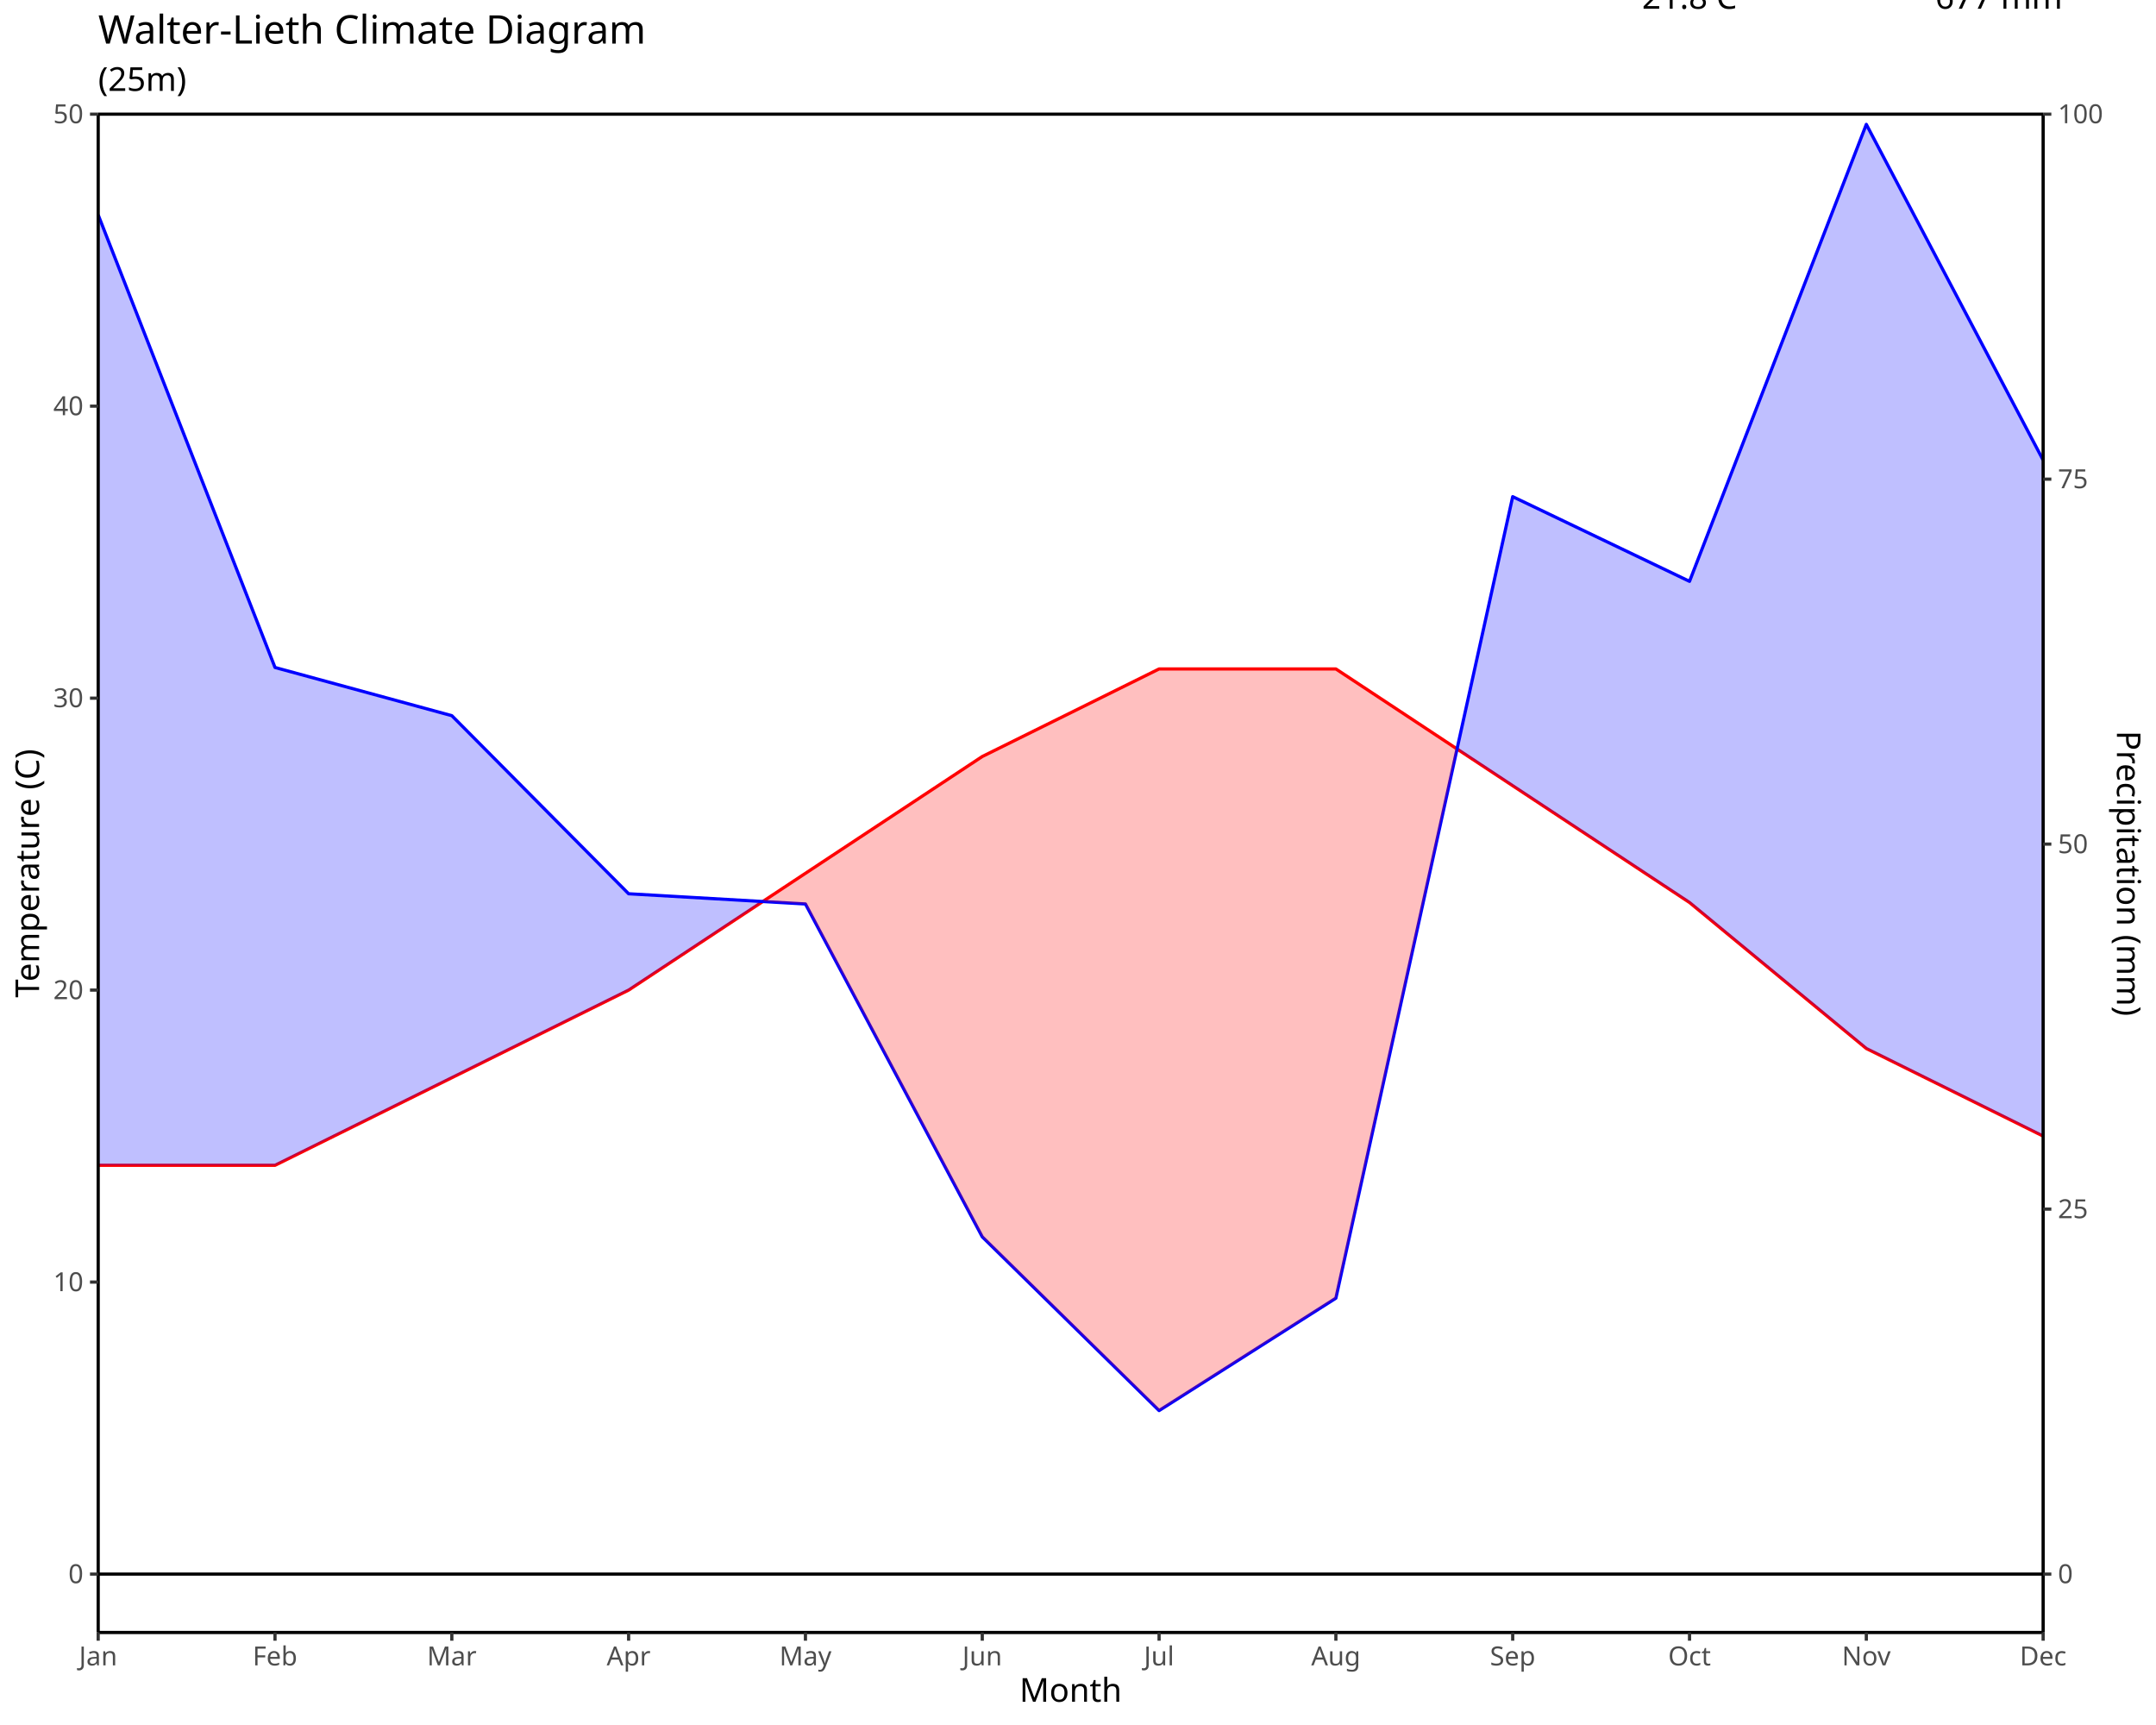
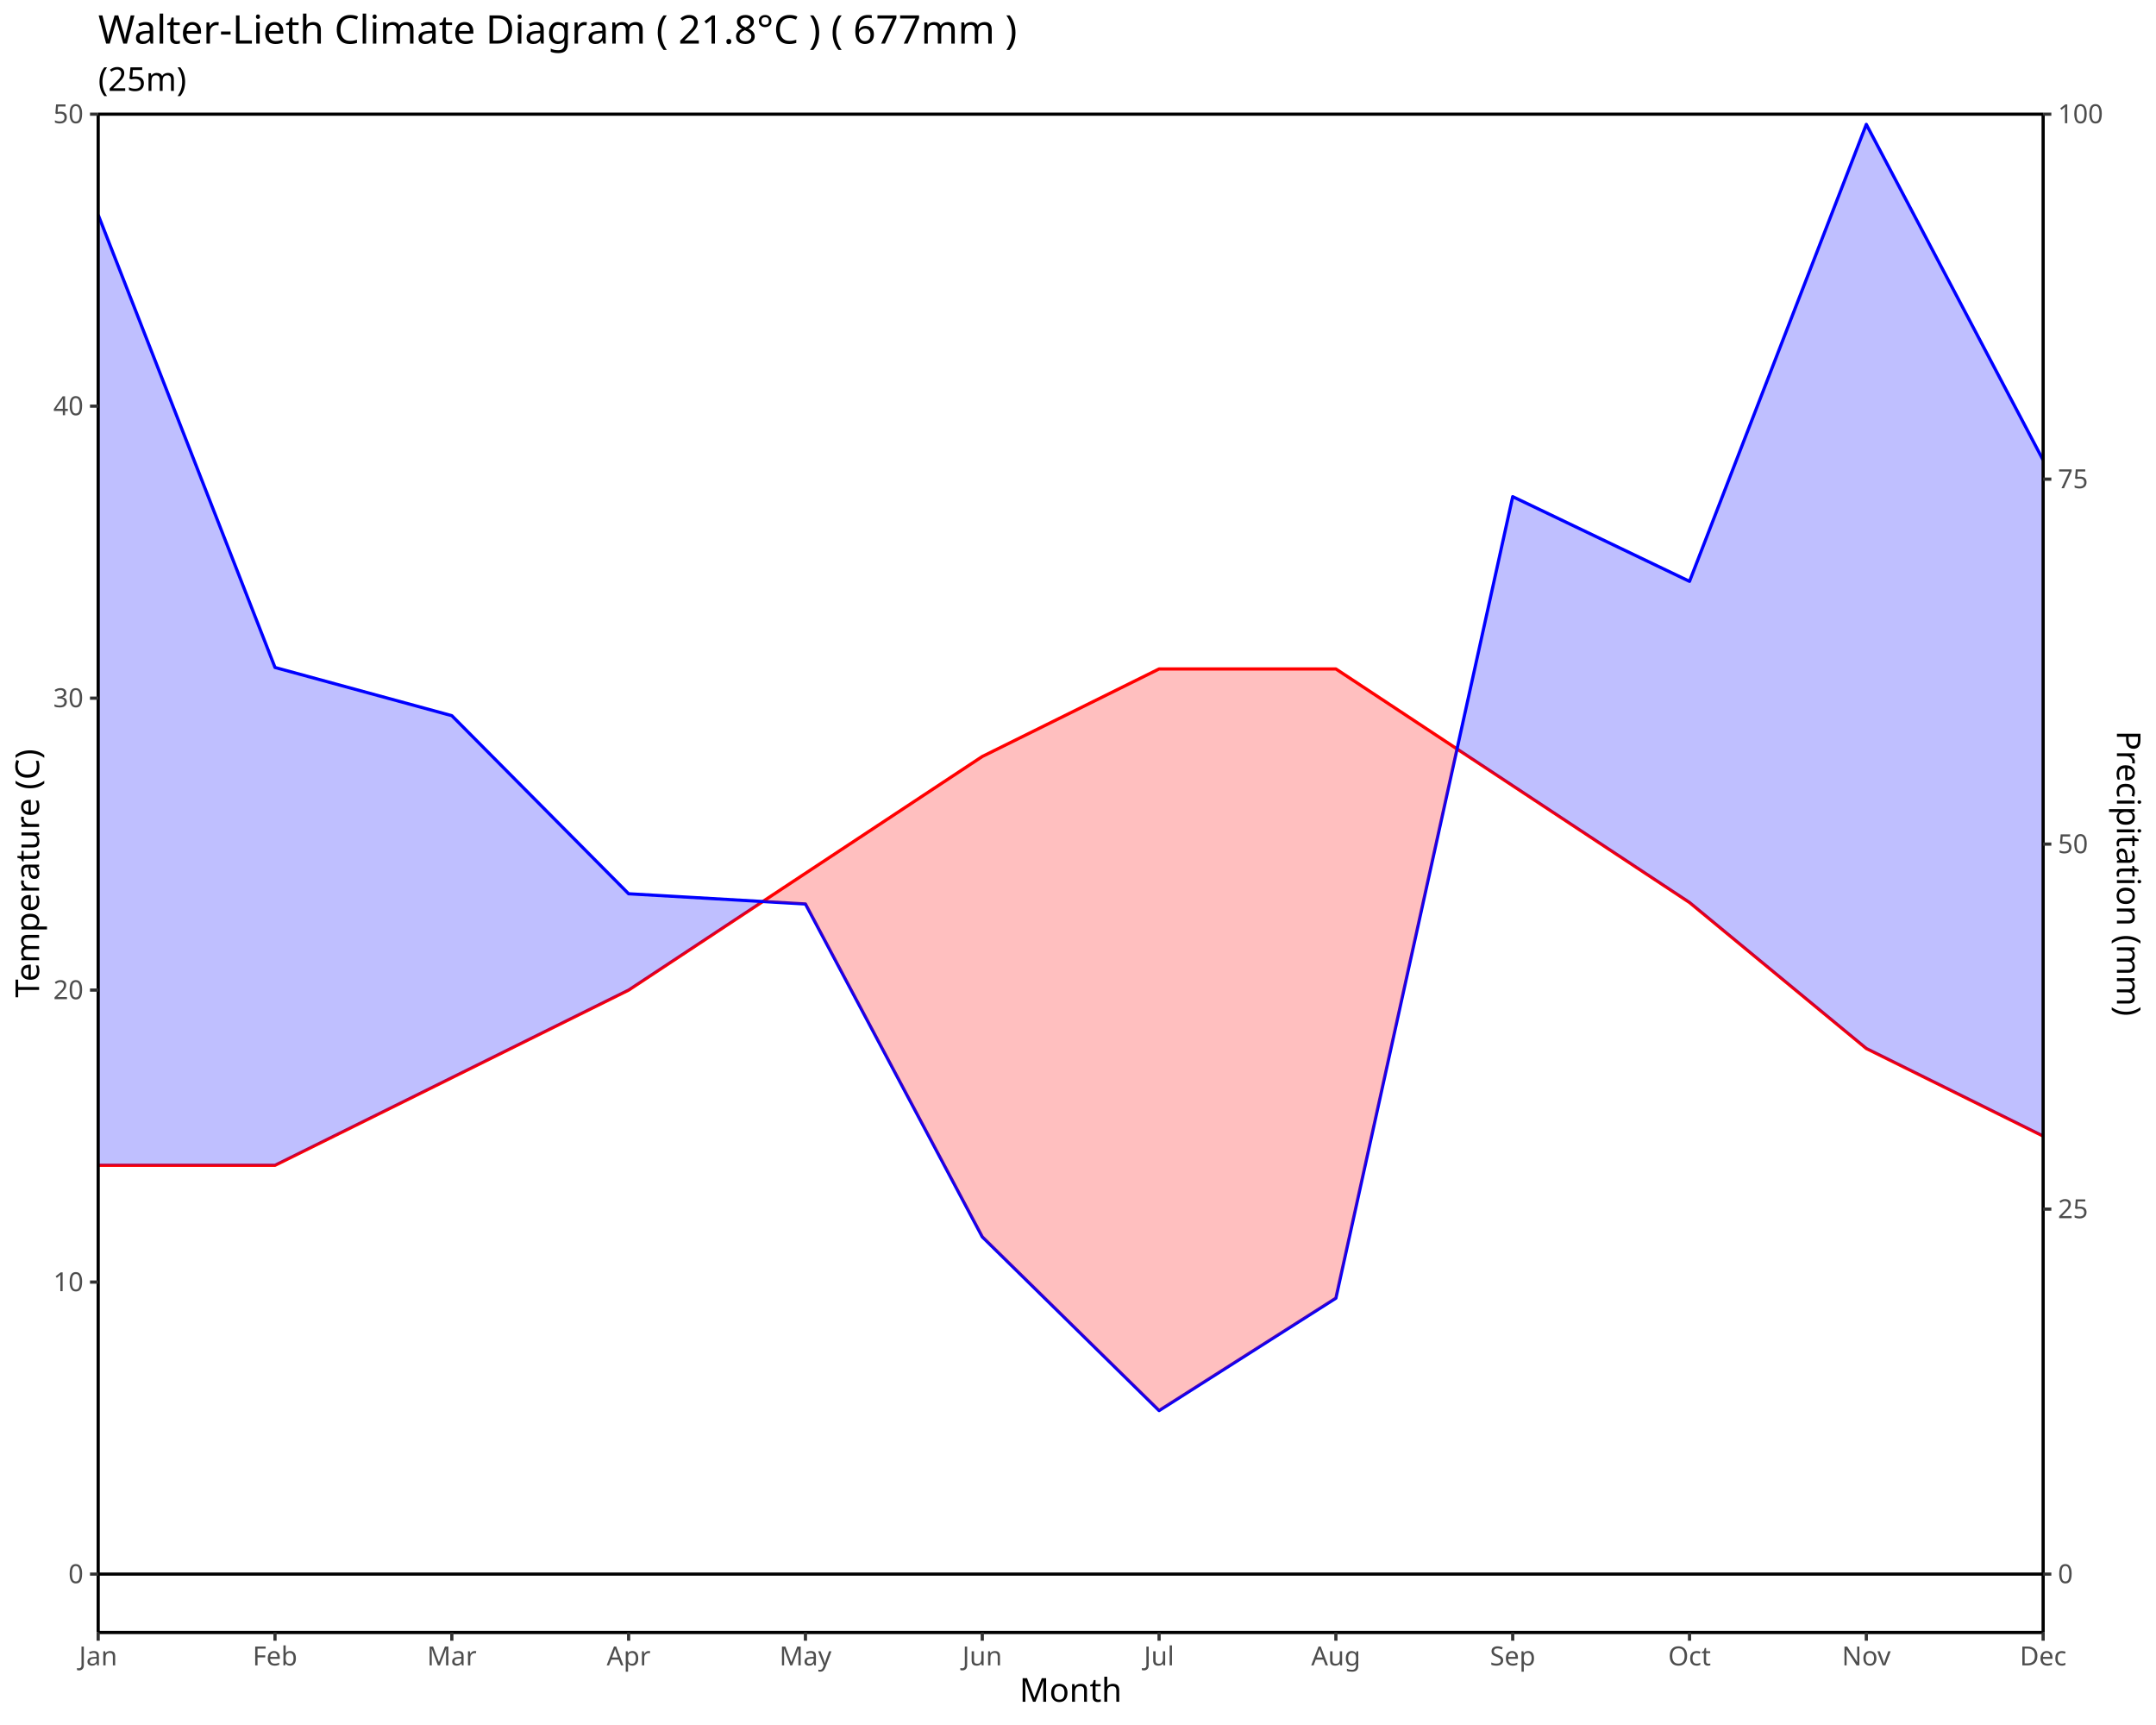
<svg xmlns="http://www.w3.org/2000/svg" class="svglite" data-engine-version="2.0" width="720.00pt" height="576.00pt" viewBox="0 0 720.00 576.00">
  <defs>
    <style type="text/css">
    .svglite line, .svglite polyline, .svglite polygon, .svglite path, .svglite rect, .svglite circle {
      fill: none;
      stroke: #000000;
      stroke-linecap: round;
      stroke-linejoin: round;
      stroke-miterlimit: 10.00;
    }
  </style>
  </defs>
  <rect width="100%" height="100%" style="stroke: none; fill: #FFFFFF;" />
  <defs>
    <clipPath id="cpMC4wMHw3MjAuMDB8MC4wMHw1NzYuMDA=">
      <rect x="0.00" y="0.00" width="720.00" height="576.00" />
    </clipPath>
  </defs>
  <g clip-path="url(#cpMC4wMHw3MjAuMDB8MC4wMHw1NzYuMDA=)">
    <rect x="0.00" y="0.00" width="720.00" height="576.00" style="stroke-width: 1.07; stroke: #FFFFFF; fill: #FFFFFF;" />
    <rect x="32.79" y="38.12" width="649.52" height="507.00" style="stroke-width: 1.07; stroke: none; fill: #FFFFFF;" />
    <polyline points="32.79,389.11 91.84,389.11 150.89,359.86 209.93,330.61 254.73,301.03 254.73,301.03 268.98,291.61 328.03,252.61 387.08,223.37 446.12,223.37 486.58,250.09 486.58,250.09 505.17,262.36 564.22,301.36 623.26,350.11 682.31,379.36 " style="stroke-width: 1.07; stroke: #FF0000; stroke-linecap: butt;" />
    <polyline points="32.79,71.75 91.84,222.88 150.89,238.97 209.93,298.44 254.73,301.03 254.73,301.03 268.98,301.85 328.03,413.00 387.08,471.01 446.12,433.48 486.58,250.09 486.58,250.09 505.17,165.84 564.22,194.12 623.26,41.53 682.31,153.65 " style="stroke-width: 1.07; stroke: #0000FF; stroke-linecap: butt;" />
    <line x1="32.79" y1="38.12" x2="682.31" y2="38.12" style="stroke-width: 1.07; stroke-linecap: butt;" />
    <line x1="32.79" y1="525.61" x2="682.31" y2="525.61" style="stroke-width: 1.07; stroke-linecap: butt;" />
    <polygon points="32.79,71.75 91.84,222.88 150.89,238.97 209.93,298.44 254.73,301.03 486.58,250.09 505.17,165.84 564.22,194.12 623.26,41.53 682.31,153.65 682.31,379.36 623.26,350.11 564.22,301.36 505.17,262.36 486.58,250.09 254.73,301.03 209.93,330.61 150.89,359.86 91.84,389.11 32.79,389.11 " style="stroke-width: 0.00; stroke: none; stroke-linecap: butt; fill: #0000FF; fill-opacity: 0.25;" />
    <polyline points="32.79,71.75 91.84,222.88 150.89,238.97 209.93,298.44 254.73,301.03 486.58,250.09 505.17,165.84 564.22,194.12 623.26,41.53 682.31,153.65 " style="stroke-width: 1.07; stroke: none; stroke-linecap: butt;" />
    <polyline points="682.31,379.36 623.26,350.11 564.22,301.36 505.17,262.36 486.58,250.09 254.73,301.03 209.93,330.61 150.89,359.86 91.84,389.11 32.79,389.11 " style="stroke-width: 1.07; stroke: none; stroke-linecap: butt;" />
    <polygon points="254.73,301.03 268.98,291.61 328.03,252.61 387.08,223.37 446.12,223.37 486.58,250.09 486.58,250.09 446.12,433.48 387.08,471.01 328.03,413.00 268.98,301.85 254.73,301.03 " style="stroke-width: 0.00; stroke: none; stroke-linecap: butt; fill: #FF0000; fill-opacity: 0.25;" />
    <polyline points="254.73,301.03 268.98,291.61 328.03,252.61 387.08,223.37 446.12,223.37 486.58,250.09 " style="stroke-width: 1.07; stroke: none; stroke-linecap: butt;" />
    <polyline points="486.58,250.09 446.12,433.48 387.08,471.01 328.03,413.00 268.98,301.85 254.73,301.03 " style="stroke-width: 1.07; stroke: none; stroke-linecap: butt;" />
-     <text x="667.55" y="2.92" text-anchor="middle" style="font-size: 11.04px; font-family: sans;" textLength="39.89px" lengthAdjust="spacingAndGlyphs">677 mm</text>
-     <text x="564.22" y="2.92" text-anchor="middle" style="font-size: 11.04px; font-family: sans;" textLength="32.53px" lengthAdjust="spacingAndGlyphs">21.8 C</text>
    <polyline points="32.79,545.11 32.79,38.12 " style="stroke-width: 1.07; stroke-linecap: butt;" />
    <text x="27.86" y="528.64" text-anchor="end" style="font-size: 8.80px; fill: #4D4D4D; font-family: sans;" textLength="4.89px" lengthAdjust="spacingAndGlyphs">0</text>
    <text x="27.86" y="431.14" text-anchor="end" style="font-size: 8.80px; fill: #4D4D4D; font-family: sans;" textLength="9.79px" lengthAdjust="spacingAndGlyphs">10</text>
    <text x="27.86" y="333.64" text-anchor="end" style="font-size: 8.80px; fill: #4D4D4D; font-family: sans;" textLength="9.79px" lengthAdjust="spacingAndGlyphs">20</text>
    <text x="27.86" y="236.14" text-anchor="end" style="font-size: 8.80px; fill: #4D4D4D; font-family: sans;" textLength="9.79px" lengthAdjust="spacingAndGlyphs">30</text>
    <text x="27.86" y="138.64" text-anchor="end" style="font-size: 8.80px; fill: #4D4D4D; font-family: sans;" textLength="9.79px" lengthAdjust="spacingAndGlyphs">40</text>
    <text x="27.86" y="41.14" text-anchor="end" style="font-size: 8.80px; fill: #4D4D4D; font-family: sans;" textLength="9.79px" lengthAdjust="spacingAndGlyphs">50</text>
    <polyline points="30.05,525.61 32.79,525.61 " style="stroke-width: 1.07; stroke: #333333; stroke-linecap: butt;" />
    <polyline points="30.05,428.11 32.79,428.11 " style="stroke-width: 1.07; stroke: #333333; stroke-linecap: butt;" />
    <polyline points="30.05,330.61 32.79,330.61 " style="stroke-width: 1.07; stroke: #333333; stroke-linecap: butt;" />
    <polyline points="30.05,233.12 32.79,233.12 " style="stroke-width: 1.07; stroke: #333333; stroke-linecap: butt;" />
    <polyline points="30.05,135.62 32.79,135.62 " style="stroke-width: 1.07; stroke: #333333; stroke-linecap: butt;" />
    <polyline points="30.05,38.12 32.79,38.12 " style="stroke-width: 1.07; stroke: #333333; stroke-linecap: butt;" />
    <polyline points="682.31,545.11 682.31,38.12 " style="stroke-width: 1.07; stroke-linecap: butt;" />
    <polyline points="685.05,525.61 682.31,525.61 " style="stroke-width: 1.07; stroke: #333333; stroke-linecap: butt;" />
    <polyline points="685.05,403.74 682.31,403.74 " style="stroke-width: 1.07; stroke: #333333; stroke-linecap: butt;" />
    <polyline points="685.05,281.86 682.31,281.86 " style="stroke-width: 1.07; stroke: #333333; stroke-linecap: butt;" />
    <polyline points="685.05,159.99 682.31,159.99 " style="stroke-width: 1.07; stroke: #333333; stroke-linecap: butt;" />
    <polyline points="685.05,38.12 682.31,38.12 " style="stroke-width: 1.07; stroke: #333333; stroke-linecap: butt;" />
    <text x="687.24" y="528.64" style="font-size: 8.80px; fill: #4D4D4D; font-family: sans;" textLength="4.89px" lengthAdjust="spacingAndGlyphs">0</text>
    <text x="687.24" y="406.77" style="font-size: 8.80px; fill: #4D4D4D; font-family: sans;" textLength="9.79px" lengthAdjust="spacingAndGlyphs">25</text>
    <text x="687.24" y="284.89" style="font-size: 8.80px; fill: #4D4D4D; font-family: sans;" textLength="9.79px" lengthAdjust="spacingAndGlyphs">50</text>
    <text x="687.24" y="163.02" style="font-size: 8.80px; fill: #4D4D4D; font-family: sans;" textLength="9.79px" lengthAdjust="spacingAndGlyphs">75</text>
    <text x="687.24" y="41.14" style="font-size: 8.80px; fill: #4D4D4D; font-family: sans;" textLength="14.68px" lengthAdjust="spacingAndGlyphs">100</text>
    <polyline points="32.79,545.11 682.31,545.11 " style="stroke-width: 1.07; stroke-linecap: butt;" />
    <polyline points="32.79,547.85 32.79,545.11 " style="stroke-width: 1.07; stroke: #333333; stroke-linecap: butt;" />
    <polyline points="91.84,547.85 91.84,545.11 " style="stroke-width: 1.07; stroke: #333333; stroke-linecap: butt;" />
    <polyline points="150.89,547.85 150.89,545.11 " style="stroke-width: 1.07; stroke: #333333; stroke-linecap: butt;" />
    <polyline points="209.93,547.85 209.93,545.11 " style="stroke-width: 1.07; stroke: #333333; stroke-linecap: butt;" />
    <polyline points="268.98,547.85 268.98,545.11 " style="stroke-width: 1.07; stroke: #333333; stroke-linecap: butt;" />
    <polyline points="328.03,547.85 328.03,545.11 " style="stroke-width: 1.07; stroke: #333333; stroke-linecap: butt;" />
    <polyline points="387.08,547.85 387.08,545.11 " style="stroke-width: 1.07; stroke: #333333; stroke-linecap: butt;" />
    <polyline points="446.12,547.85 446.12,545.11 " style="stroke-width: 1.07; stroke: #333333; stroke-linecap: butt;" />
    <polyline points="505.17,547.85 505.17,545.11 " style="stroke-width: 1.07; stroke: #333333; stroke-linecap: butt;" />
    <polyline points="564.22,547.85 564.22,545.11 " style="stroke-width: 1.07; stroke: #333333; stroke-linecap: butt;" />
    <polyline points="623.26,547.85 623.26,545.11 " style="stroke-width: 1.07; stroke: #333333; stroke-linecap: butt;" />
    <polyline points="682.31,547.85 682.31,545.11 " style="stroke-width: 1.07; stroke: #333333; stroke-linecap: butt;" />
    <text x="32.79" y="556.10" text-anchor="middle" style="font-size: 8.80px; fill: #4D4D4D; font-family: sans;" textLength="14.19px" lengthAdjust="spacingAndGlyphs">Jan</text>
    <text x="91.84" y="556.10" text-anchor="middle" style="font-size: 8.80px; fill: #4D4D4D; font-family: sans;" textLength="15.16px" lengthAdjust="spacingAndGlyphs">Feb</text>
    <text x="150.89" y="556.10" text-anchor="middle" style="font-size: 8.80px; fill: #4D4D4D; font-family: sans;" textLength="15.16px" lengthAdjust="spacingAndGlyphs">Mar</text>
    <text x="209.93" y="556.10" text-anchor="middle" style="font-size: 8.80px; fill: #4D4D4D; font-family: sans;" textLength="13.70px" lengthAdjust="spacingAndGlyphs">Apr</text>
    <text x="268.98" y="556.10" text-anchor="middle" style="font-size: 8.80px; fill: #4D4D4D; font-family: sans;" textLength="16.63px" lengthAdjust="spacingAndGlyphs">May</text>
    <text x="328.03" y="556.10" text-anchor="middle" style="font-size: 8.80px; fill: #4D4D4D; font-family: sans;" textLength="14.19px" lengthAdjust="spacingAndGlyphs">Jun</text>
    <text x="387.08" y="556.10" text-anchor="middle" style="font-size: 8.80px; fill: #4D4D4D; font-family: sans;" textLength="11.25px" lengthAdjust="spacingAndGlyphs">Jul</text>
    <text x="446.12" y="556.10" text-anchor="middle" style="font-size: 8.80px; fill: #4D4D4D; font-family: sans;" textLength="15.66px" lengthAdjust="spacingAndGlyphs">Aug</text>
    <text x="505.17" y="556.10" text-anchor="middle" style="font-size: 8.80px; fill: #4D4D4D; font-family: sans;" textLength="15.66px" lengthAdjust="spacingAndGlyphs">Sep</text>
    <text x="564.22" y="556.10" text-anchor="middle" style="font-size: 8.80px; fill: #4D4D4D; font-family: sans;" textLength="13.70px" lengthAdjust="spacingAndGlyphs">Oct</text>
    <text x="623.26" y="556.10" text-anchor="middle" style="font-size: 8.80px; fill: #4D4D4D; font-family: sans;" textLength="15.66px" lengthAdjust="spacingAndGlyphs">Nov</text>
    <text x="682.31" y="556.10" text-anchor="middle" style="font-size: 8.80px; fill: #4D4D4D; font-family: sans;" textLength="15.66px" lengthAdjust="spacingAndGlyphs">Dec</text>
    <text x="357.55" y="568.24" text-anchor="middle" style="font-size: 11.00px; font-family: sans;" textLength="30.58px" lengthAdjust="spacingAndGlyphs">Month</text>
    <text transform="translate(13.05,291.61) rotate(-90)" text-anchor="middle" style="font-size: 11.00px; font-family: sans;" textLength="81.31px" lengthAdjust="spacingAndGlyphs">Temperature (C)</text>
    <text transform="translate(706.95,291.61) rotate(90)" text-anchor="middle" style="font-size: 11.00px; font-family: sans;" textLength="89.25px" lengthAdjust="spacingAndGlyphs">Precipitation (mm)</text>
    <text x="32.79" y="30.35" style="font-size: 11.00px; font-family: sans;" textLength="28.73px" lengthAdjust="spacingAndGlyphs">(25m)</text>
-     <text x="32.79" y="14.56" style="font-size: 13.20px; font-family: sans;" textLength="173.12px" lengthAdjust="spacingAndGlyphs">Walter-Lieth Climate Diagram</text>
+     <text x="32.79" y="14.56" style="font-size: 13.20px; font-family: sans;" textLength="352.25px" lengthAdjust="spacingAndGlyphs">Walter-Lieth Climate Diagram           ( 21.8°C )      ( 677mm )</text>
  </g>
</svg>
